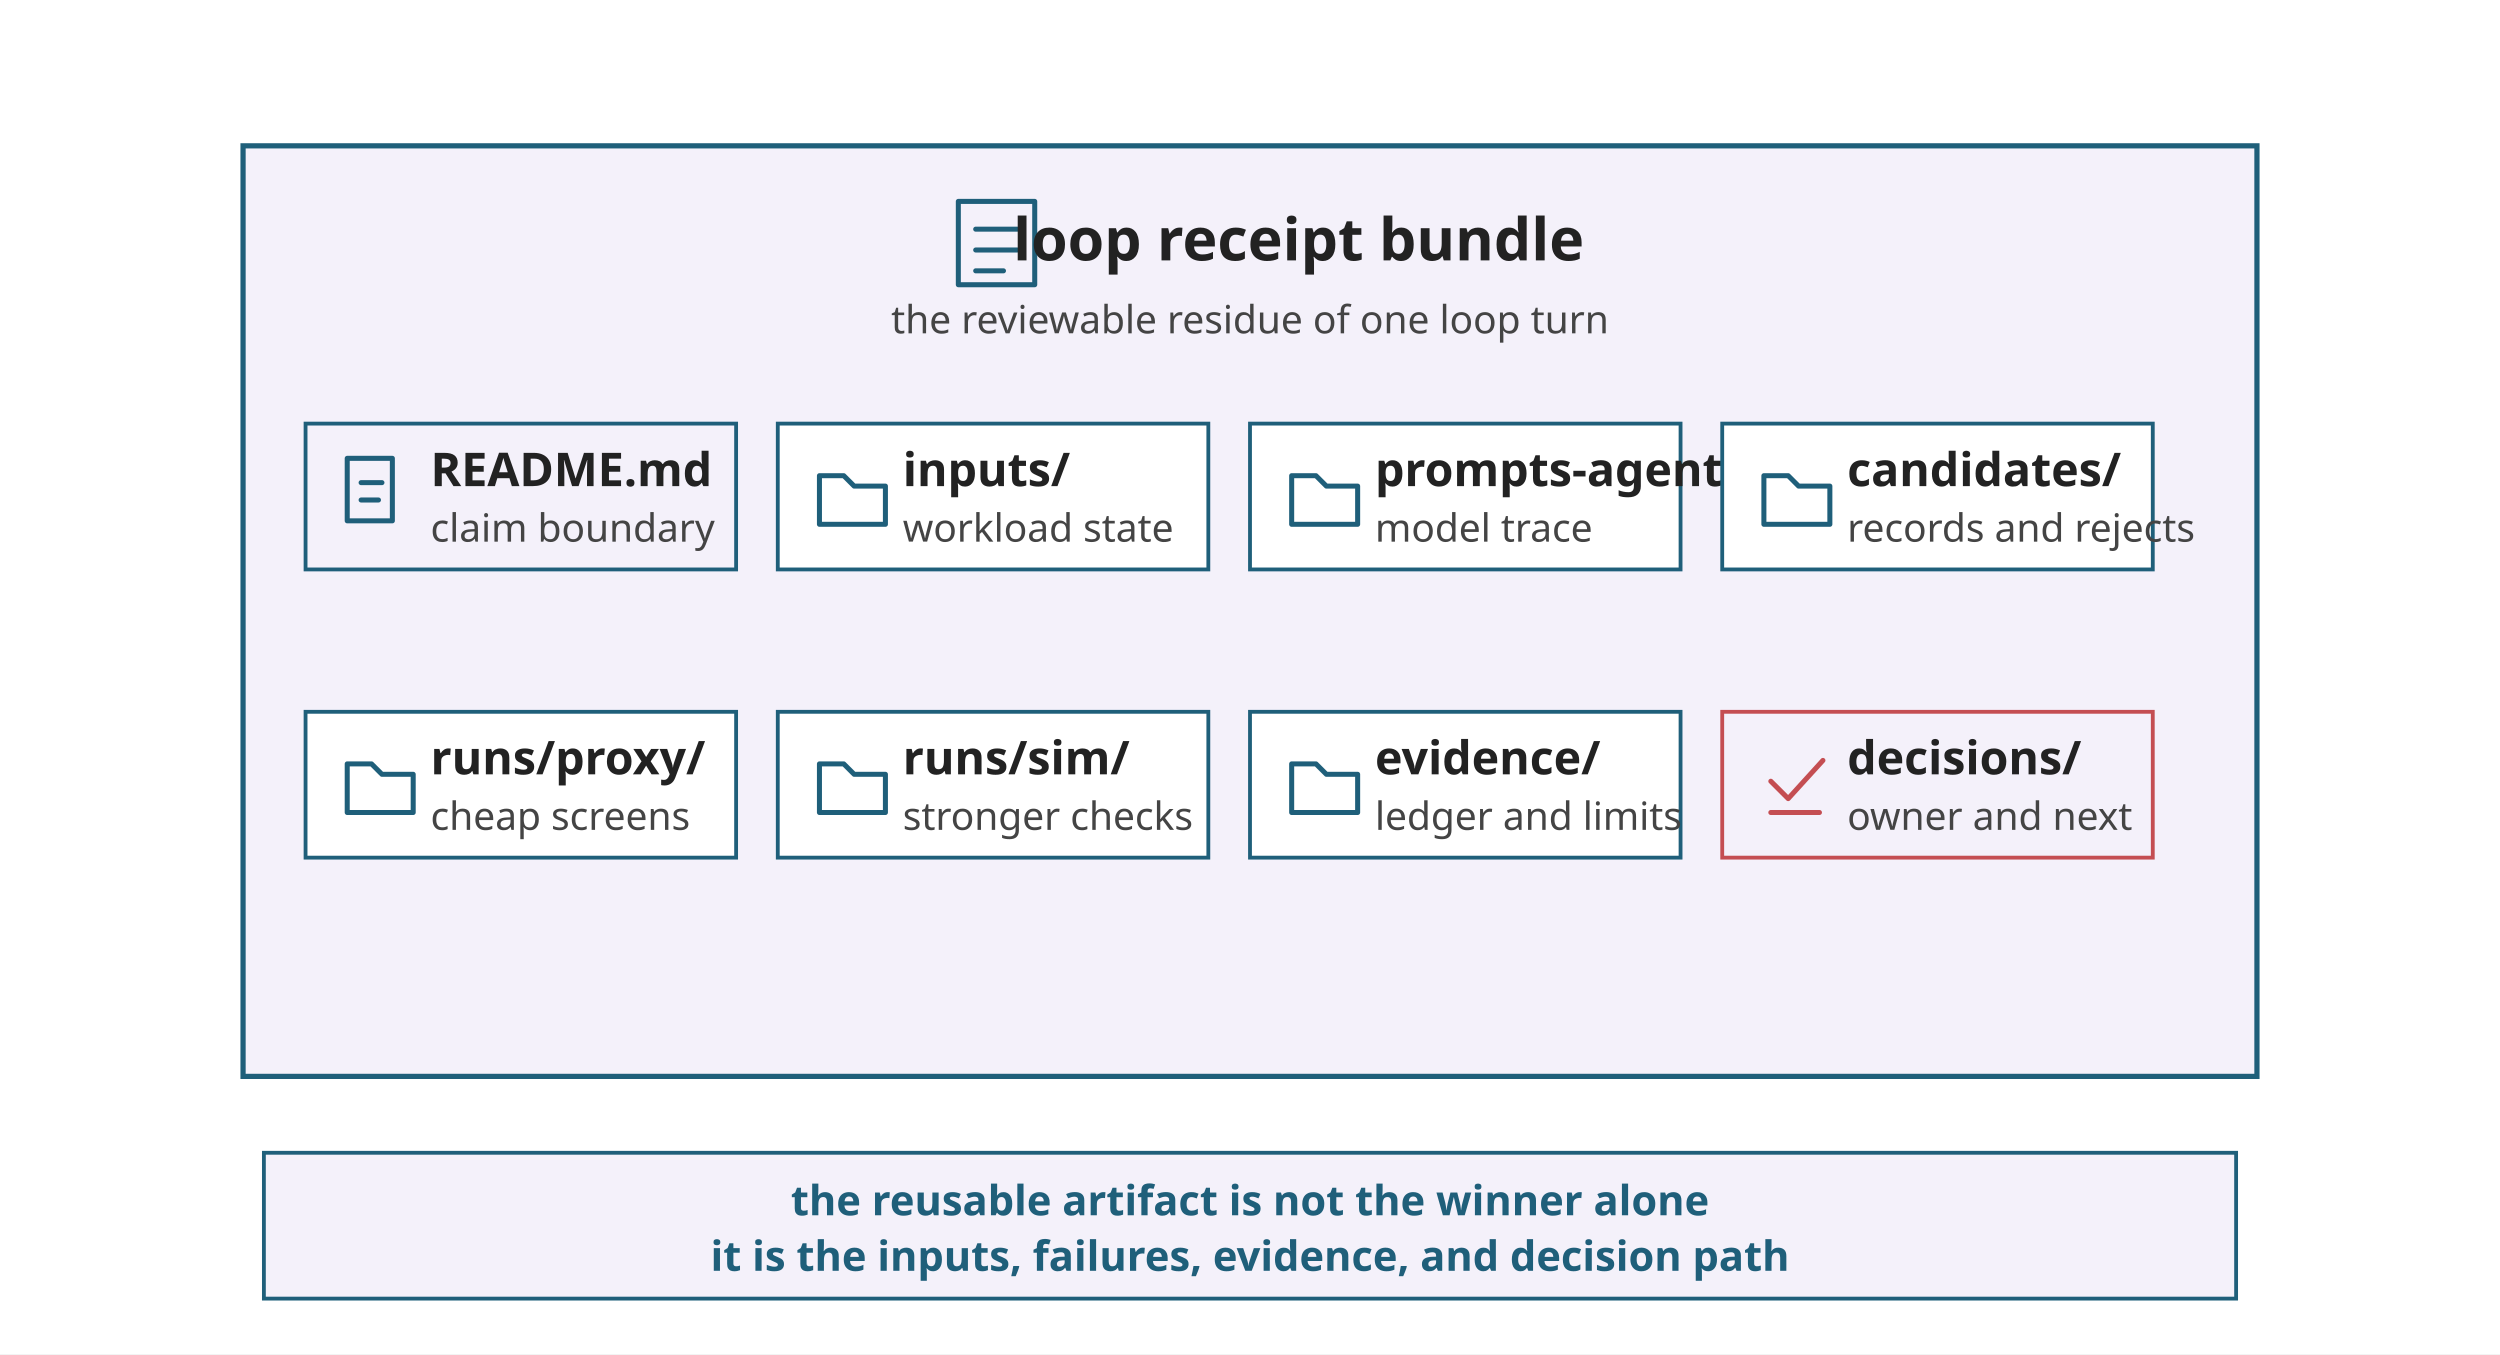
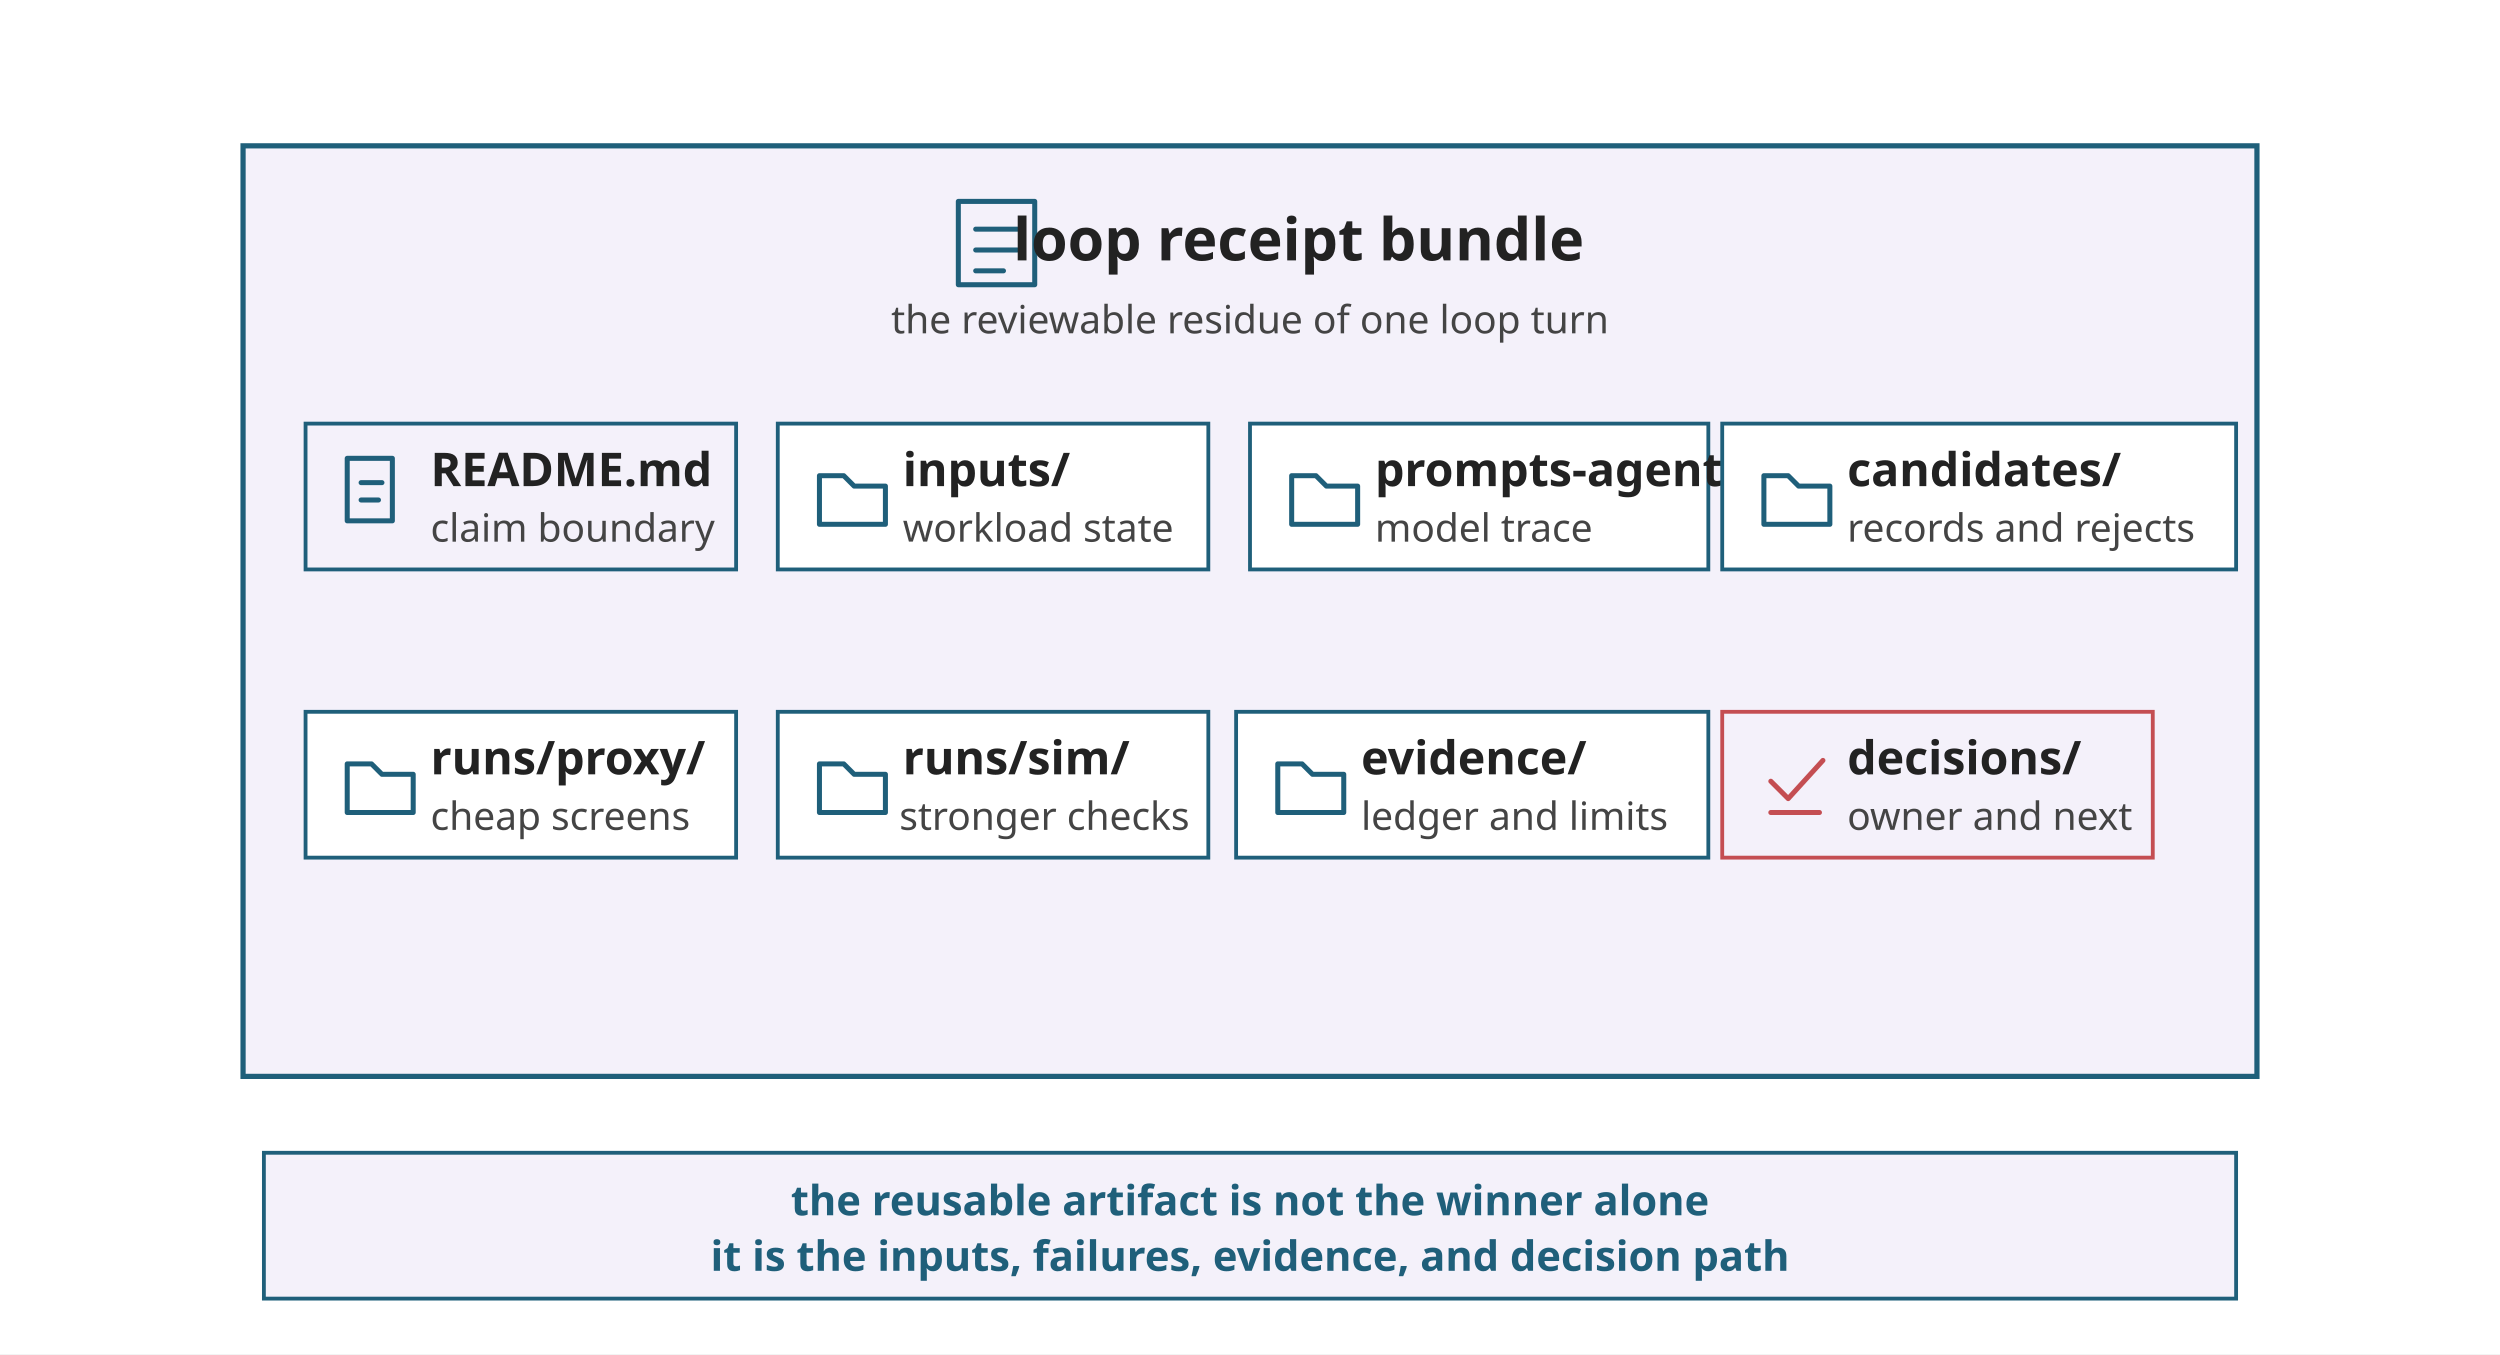
<svg xmlns="http://www.w3.org/2000/svg" viewBox="0 0 720 390" role="img">
  <defs>
    <style>
      .font { font-family: sans-serif; }
      .title { font-size: 17px; font-weight: 700; fill: #222222; }
      .label { font-size: 13.4px; font-weight: 700; fill: #222222; }
      .small { font-size: 11.2px; fill: #444444; }
      .note { font-size: 12px; font-weight: 700; fill: #1F5F7A; }
      .bundle { fill: #F4F1FA; stroke: #1F5F7A; stroke-width: 1.5; }
      .folder { fill: #FFFFFF; stroke: #1F5F7A; stroke-width: 1.1; }
      .file { fill: #F4F1FA; stroke: #1F5F7A; stroke-width: 1.1; }
      .decision { fill: #F4F1FA; stroke: #C44E52; stroke-width: 1.1; }
      .bar { fill: #F4F1FA; stroke: #1F5F7A; stroke-width: 1.1; }
      .glyph { fill: none; stroke: currentColor; stroke-width: 1.45; stroke-linecap: round; stroke-linejoin: round; }
      .glyph-bundle { color: #1F5F7A; }
      .glyph-file { color: #1F5F7A; }
      .glyph-folder { color: #1F5F7A; }
      .glyph-decision { color: #C44E52; }
    </style>
  </defs>
  <rect width="720" height="390" fill="#FFFFFF" />
  <g class="font">
    <rect class="bundle" x="70" y="42" width="580" height="268" />
    <g class="glyph glyph-bundle" transform="translate(276 58)">
      <rect x="0" y="0" width="22" height="24" />
      <path d="M 5 8 L 17 8" />
      <path d="M 5 14 L 17 14" />
      <path d="M 5 20 L 13 20" />
    </g>
    <text class="title" x="374" y="75" text-anchor="middle">loop receipt bundle</text>
    <text class="small" x="360" y="96" text-anchor="middle">the reviewable residue of one loop turn</text>
    <rect class="file" x="88" y="122" width="124" height="42" />
    <g class="glyph glyph-file" transform="translate(100 132)">
      <rect x="0" y="0" width="13" height="18" />
      <path d="M 4 7 L 10 7" />
      <path d="M 4 12 L 9 12" />
    </g>
    <text class="label" x="124" y="140">README.md</text>
    <text class="small" x="124" y="156">claim boundary</text>
    <rect class="folder" x="224" y="122" width="124" height="42" />
    <g class="glyph glyph-folder" transform="translate(236 133)">
      <path d="M 0 4 L 7 4 L 10 7 L 19 7 L 19 18 L 0 18 Z" />
    </g>
    <text class="label" x="260" y="140">inputs/</text>
    <text class="small" x="260" y="156">workload state</text>
-     <rect class="folder" x="360" y="122" width="124" height="42" />
+     <rect class="folder" x="360" y="122" width="132" height="42" />
    <g class="glyph glyph-folder" transform="translate(372 133)">
      <path d="M 0 4 L 7 4 L 10 7 L 19 7 L 19 18 L 0 18 Z" />
    </g>
    <text class="label" x="396" y="140">prompts-agent/</text>
    <text class="small" x="396" y="156">model trace</text>
-     <rect class="folder" x="496" y="122" width="124" height="42" />
+     <rect class="folder" x="496" y="122" width="148" height="42" />
    <g class="glyph glyph-folder" transform="translate(508 133)">
      <path d="M 0 4 L 7 4 L 10 7 L 19 7 L 19 18 L 0 18 Z" />
    </g>
    <text class="label" x="532" y="140">candidates/</text>
    <text class="small" x="532" y="156">records and rejects</text>
    <rect class="folder" x="88" y="205" width="124" height="42" />
    <g class="glyph glyph-folder" transform="translate(100 216)">
      <path d="M 0 4 L 7 4 L 10 7 L 19 7 L 19 18 L 0 18 Z" />
    </g>
    <text class="label" x="124" y="223">runs/proxy/</text>
    <text class="small" x="124" y="239">cheap screens</text>
    <rect class="folder" x="224" y="205" width="124" height="42" />
    <g class="glyph glyph-folder" transform="translate(236 216)">
      <path d="M 0 4 L 7 4 L 10 7 L 19 7 L 19 18 L 0 18 Z" />
    </g>
    <text class="label" x="260" y="223">runs/sim/</text>
-     <text class="small" x="260" y="239">stronger checks</text>
-     <rect class="folder" x="360" y="205" width="124" height="42" />
-     <g class="glyph glyph-folder" transform="translate(372 216)">
+     <text class="small" x="259" y="239">stronger checks</text>
+     <rect class="folder" x="356" y="205" width="136" height="42" />
+     <g class="glyph glyph-folder" transform="translate(368 216)">
      <path d="M 0 4 L 7 4 L 10 7 L 19 7 L 19 18 L 0 18 Z" />
    </g>
-     <text class="label" x="396" y="223">evidence/</text>
-     <text class="small" x="396" y="239">ledger and limits</text>
+     <text class="label" x="392" y="223">evidence/</text>
+     <text class="small" x="392" y="239">ledger and limits</text>
    <rect class="decision" x="496" y="205" width="124" height="42" />
    <g class="glyph glyph-decision" transform="translate(508 216)">
      <path d="M 2 9 L 7 14 L 17 3" />
      <path d="M 2 18 L 16 18" />
    </g>
    <text class="label" x="532" y="223">decisions/</text>
    <text class="small" x="532" y="239">owner and next</text>
    <rect class="bar" x="76" y="332" width="568" height="42" />
    <text class="note" x="360" y="350" text-anchor="middle">the reusable artifact is not the winner alone</text>
    <text class="note" x="360" y="366" text-anchor="middle">it is the inputs, failures, evidence, and decision path</text>
  </g>
</svg>
